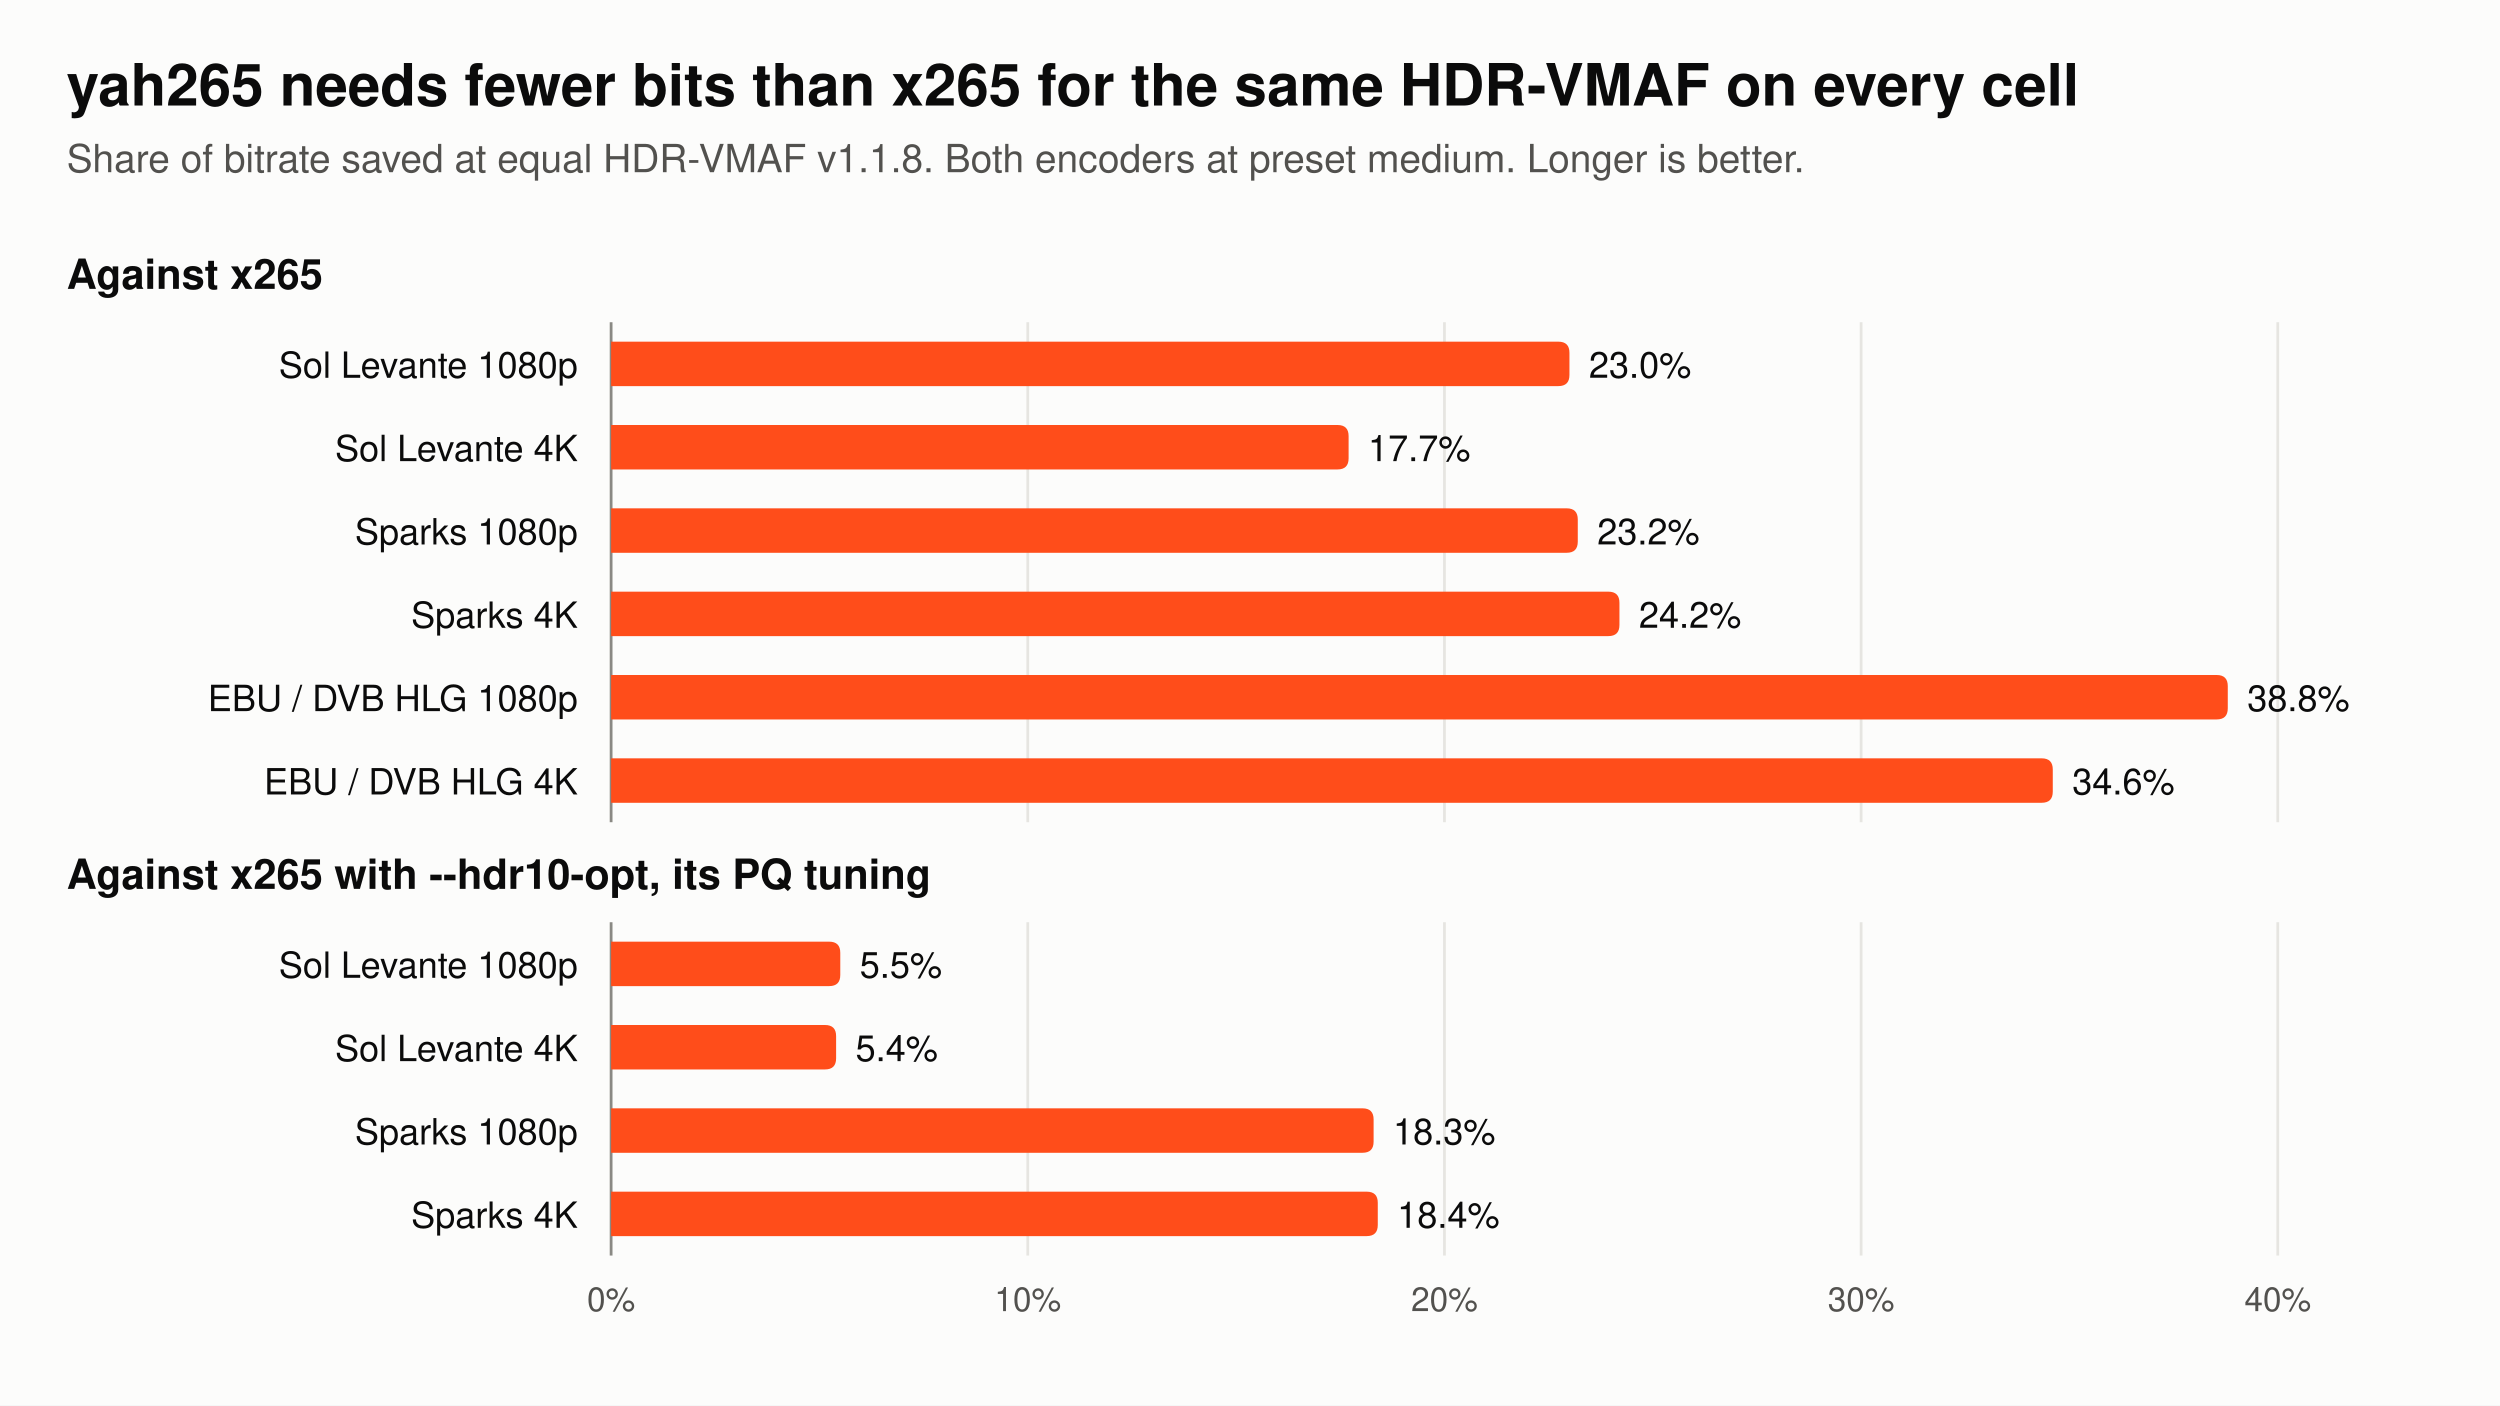
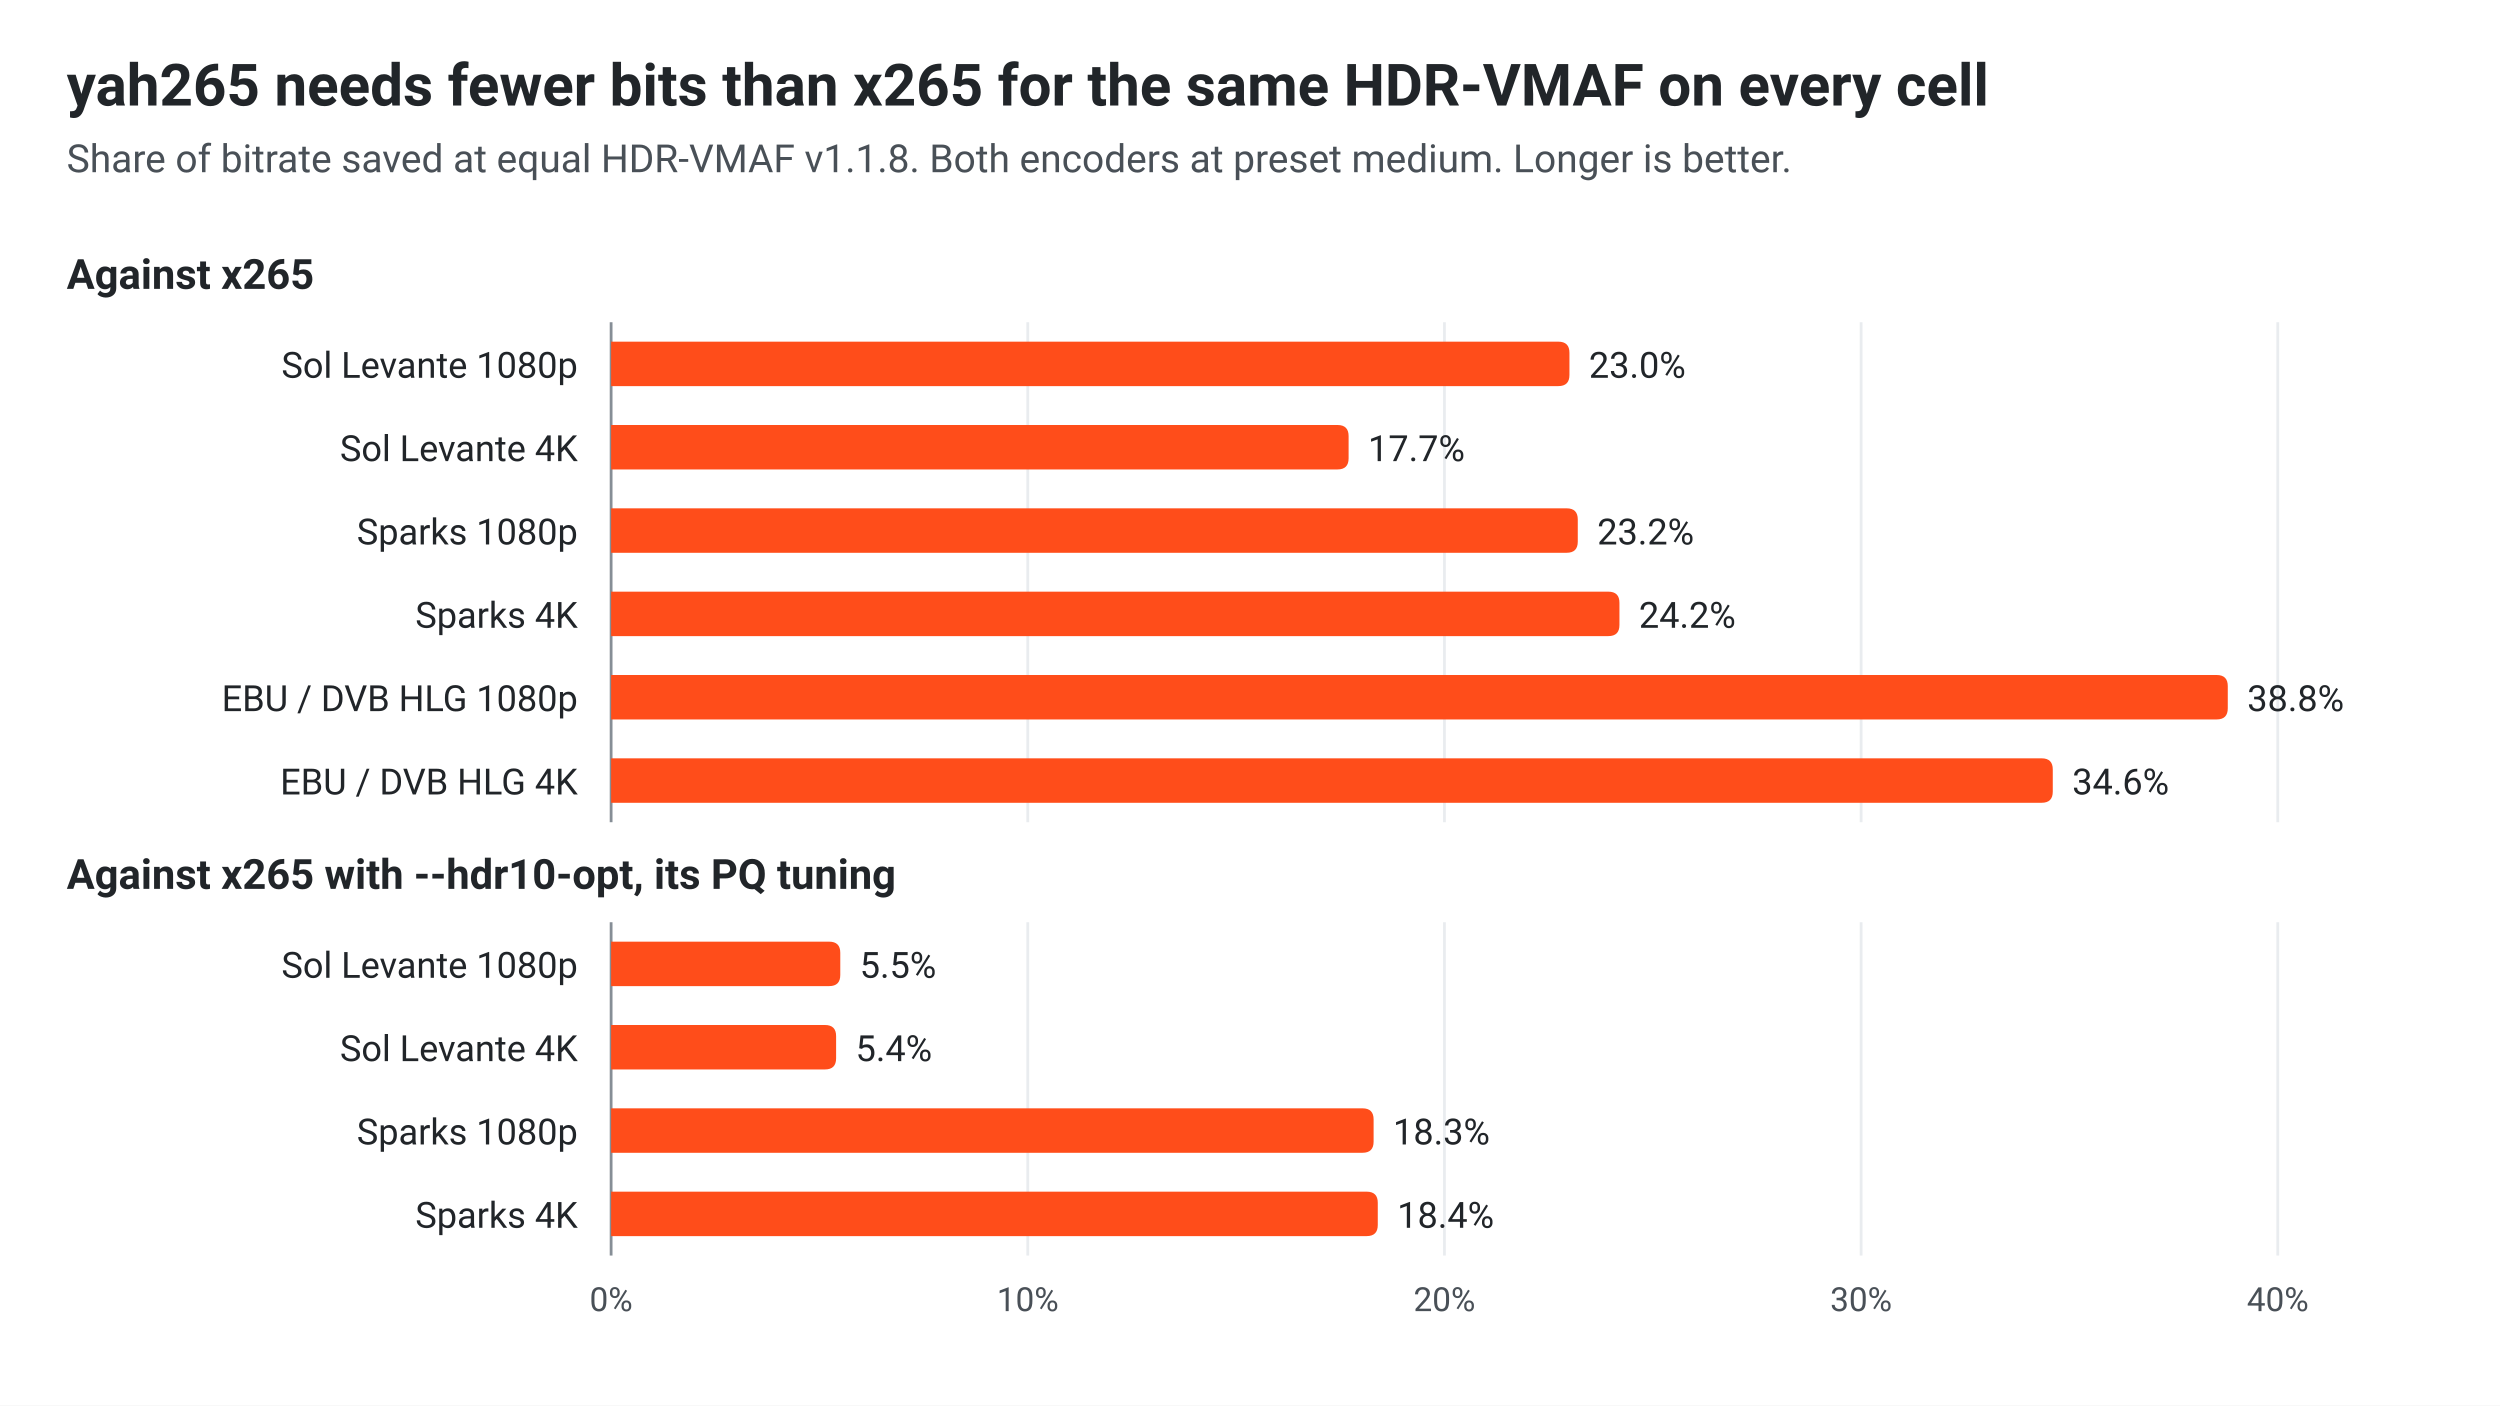
<svg xmlns="http://www.w3.org/2000/svg" viewBox="0 0 900 506" role="img">
  <style>
- .bg{fill:#fcfcfb}.t1{fill:#0b0b0b}.t2{fill:#52514e}.grid{stroke:#e6e5e1}
- .base{stroke:#8a8984}.ring{stroke:#fcfcfb}.med{stroke:#0b0b0b}
- .s1{fill:#ff4d1a}.s2{fill:#1baf7a}.s3{fill:#6250d6}.sx{fill:#8a8984}
- .l1{stroke:#ff4d1a}.l2{stroke:#1baf7a}.l3{stroke:#6250d6}.lx{stroke:#8a8984}.span{stroke:#e6e5e1}
- text{font-family:system-ui,-apple-system,"Segoe UI",Helvetica,Arial,sans-serif}
+ .bg{fill:#ffffff}.t1{fill:#212529}.t2{fill:#495057}.grid{stroke:#e9ecef}
+ .base{stroke:#868e96}.ring{stroke:#ffffff}.med{stroke:#212529}.band{fill:#f1f3f5}
+ .s1{fill:#ff4d1a}.s2{fill:#00919a}.s3{fill:#6250d6}.sx{fill:#868e96}
+ .l1{stroke:#ff4d1a}.l2{stroke:#00919a}.l3{stroke:#6250d6}.lx{stroke:#868e96}.span{stroke:#dee2e6}
+ .note{fill:#b8330a}.wash{fill:#ffe8dc}
+ text{font-family:system-ui,-apple-system,"Segoe UI",Roboto,Helvetica,Arial,sans-serif}
@media (prefers-color-scheme:dark){
- .bg{fill:#1a1a19}.t1{fill:#f0efec}.t2{fill:#c3c2b7}.grid{stroke:#2e2e2c}
- .base{stroke:#8a8984}.ring{stroke:#1a1a19}.med{stroke:#f0efec}
- .s1{fill:#ff4d1a}.s2{fill:#199e70}.s3{fill:#9085e9}.sx{fill:#8a8984}
- .l1{stroke:#ff4d1a}.l2{stroke:#199e70}.l3{stroke:#9085e9}.lx{stroke:#8a8984}.span{stroke:#3a3a37}}
+ .bg{fill:#1b1c1e}.t1{fill:#e9ecee}.t2{fill:#b6bcc1}.grid{stroke:#2e3135}
+ .base{stroke:#8f959a}.ring{stroke:#1b1c1e}.med{stroke:#e9ecee}.band{fill:#23262a}
+ .s1{fill:#ff4d1a}.s2{fill:#12a3ad}.s3{fill:#9085e9}.sx{fill:#8f959a}
+ .l1{stroke:#ff4d1a}.l2{stroke:#12a3ad}.l3{stroke:#9085e9}.lx{stroke:#8f959a}.span{stroke:#3a3e43}
+ .note{fill:#ff8a5c}.wash{fill:#45200f}}
</style>
  <rect width="100%" height="100%" class="bg" />
  <text x="24.0" y="38.0" font-size="21" class="t1" text-anchor="start" font-weight="600">yah265 needs fewer bits than x265 for the same HDR-VMAF on every cell</text>
  <text x="24.0" y="62.0" font-size="14" class="t2" text-anchor="start">Share of bitrate saved at equal HDR-VMAF v1.1.8. Both encoders at preset medium. Longer is better.</text>
  <text x="24.0" y="104.0" font-size="15" class="t1" text-anchor="start" font-weight="600">Against x265</text>
  <line x1="370.0" y1="116" x2="370.0" y2="296" class="grid" />
  <line x1="520.0" y1="116" x2="520.0" y2="296" class="grid" />
  <line x1="670.0" y1="116" x2="670.0" y2="296" class="grid" />
  <line x1="820.0" y1="116" x2="820.0" y2="296" class="grid" />
  <line x1="220.0" y1="116" x2="220.0" y2="296" class="base" />
  <text x="208.0" y="136.0" font-size="13" class="t1" text-anchor="end">Sol Levante 1080p</text>
  <path d="M220.0,123.0 H561.0 Q565.0,123.0 565.0,127.0 V135.0 Q565.0,139.0 561.0,139.0 H220.0 Z" class="s1" />
  <text x="572.0" y="136.0" font-size="13" class="t1" text-anchor="start">23.0%</text>
  <text x="208.0" y="166.0" font-size="13" class="t1" text-anchor="end">Sol Levante 4K</text>
  <path d="M220.0,153.0 H481.5 Q485.5,153.0 485.5,157.0 V165.0 Q485.5,169.0 481.5,169.0 H220.0 Z" class="s1" />
  <text x="492.5" y="166.0" font-size="13" class="t1" text-anchor="start">17.7%</text>
  <text x="208.0" y="196.0" font-size="13" class="t1" text-anchor="end">Sparks 1080p</text>
  <path d="M220.0,183.0 H564.0 Q568.0,183.0 568.0,187.0 V195.0 Q568.0,199.0 564.0,199.0 H220.0 Z" class="s1" />
  <text x="575.0" y="196.0" font-size="13" class="t1" text-anchor="start">23.2%</text>
  <text x="208.0" y="226.0" font-size="13" class="t1" text-anchor="end">Sparks 4K</text>
  <path d="M220.0,213.0 H579.0 Q583.0,213.0 583.0,217.0 V225.0 Q583.0,229.0 579.0,229.0 H220.0 Z" class="s1" />
  <text x="590.0" y="226.0" font-size="13" class="t1" text-anchor="start">24.2%</text>
  <text x="208.0" y="256.0" font-size="13" class="t1" text-anchor="end">EBU / DVB HLG 1080p</text>
  <path d="M220.0,243.0 H798.0 Q802.0,243.0 802.0,247.0 V255.0 Q802.0,259.0 798.0,259.0 H220.0 Z" class="s1" />
  <text x="809.0" y="256.0" font-size="13" class="t1" text-anchor="start">38.8%</text>
  <text x="208.0" y="286.0" font-size="13" class="t1" text-anchor="end">EBU / DVB HLG 4K</text>
  <path d="M220.0,273.0 H735.0 Q739.0,273.0 739.0,277.0 V285.0 Q739.0,289.0 735.0,289.0 H220.0 Z" class="s1" />
  <text x="746.0" y="286.0" font-size="13" class="t1" text-anchor="start">34.6%</text>
  <text x="24.0" y="320.0" font-size="15" class="t1" text-anchor="start" font-weight="600">Against x265 with --hdr10-opt, its PQ tuning</text>
  <line x1="370.0" y1="332" x2="370.0" y2="452" class="grid" />
  <line x1="520.0" y1="332" x2="520.0" y2="452" class="grid" />
  <line x1="670.0" y1="332" x2="670.0" y2="452" class="grid" />
  <line x1="820.0" y1="332" x2="820.0" y2="452" class="grid" />
  <line x1="220.0" y1="332" x2="220.0" y2="452" class="base" />
  <text x="208.0" y="352.0" font-size="13" class="t1" text-anchor="end">Sol Levante 1080p</text>
  <path d="M220.0,339.0 H298.5 Q302.5,339.0 302.5,343.0 V351.0 Q302.5,355.0 298.5,355.0 H220.0 Z" class="s1" />
  <text x="309.5" y="352.0" font-size="13" class="t1" text-anchor="start">5.5%</text>
  <text x="208.0" y="382.0" font-size="13" class="t1" text-anchor="end">Sol Levante 4K</text>
  <path d="M220.0,369.0 H297.0 Q301.0,369.0 301.0,373.0 V381.0 Q301.0,385.0 297.0,385.0 H220.0 Z" class="s1" />
  <text x="308.0" y="382.0" font-size="13" class="t1" text-anchor="start">5.4%</text>
  <text x="208.0" y="412.0" font-size="13" class="t1" text-anchor="end">Sparks 1080p</text>
  <path d="M220.0,399.0 H490.5 Q494.5,399.0 494.5,403.0 V411.0 Q494.5,415.0 490.5,415.0 H220.0 Z" class="s1" />
  <text x="501.5" y="412.0" font-size="13" class="t1" text-anchor="start">18.3%</text>
  <text x="208.0" y="442.0" font-size="13" class="t1" text-anchor="end">Sparks 4K</text>
  <path d="M220.0,429.0 H492.0 Q496.0,429.0 496.0,433.0 V441.0 Q496.0,445.0 492.0,445.0 H220.0 Z" class="s1" />
  <text x="503.0" y="442.0" font-size="13" class="t1" text-anchor="start">18.4%</text>
  <text x="220.0" y="472.0" font-size="12" class="t2" text-anchor="middle">0%</text>
  <text x="370.0" y="472.0" font-size="12" class="t2" text-anchor="middle">10%</text>
  <text x="520.0" y="472.0" font-size="12" class="t2" text-anchor="middle">20%</text>
  <text x="670.0" y="472.0" font-size="12" class="t2" text-anchor="middle">30%</text>
  <text x="820.0" y="472.0" font-size="12" class="t2" text-anchor="middle">40%</text>
</svg>
